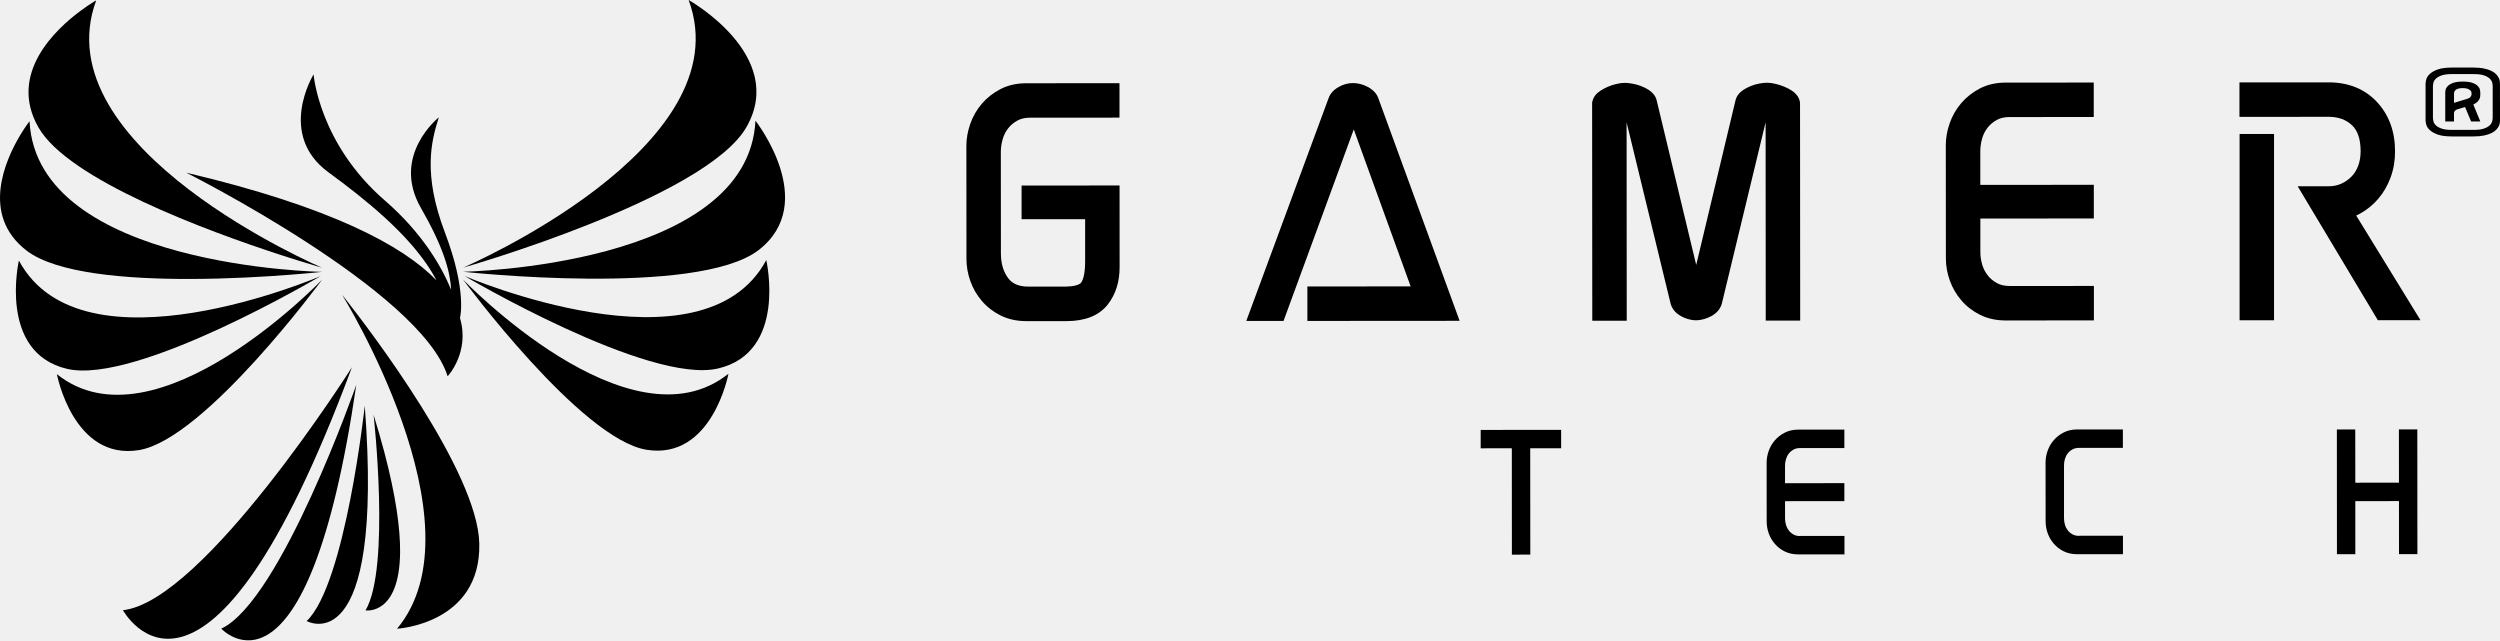
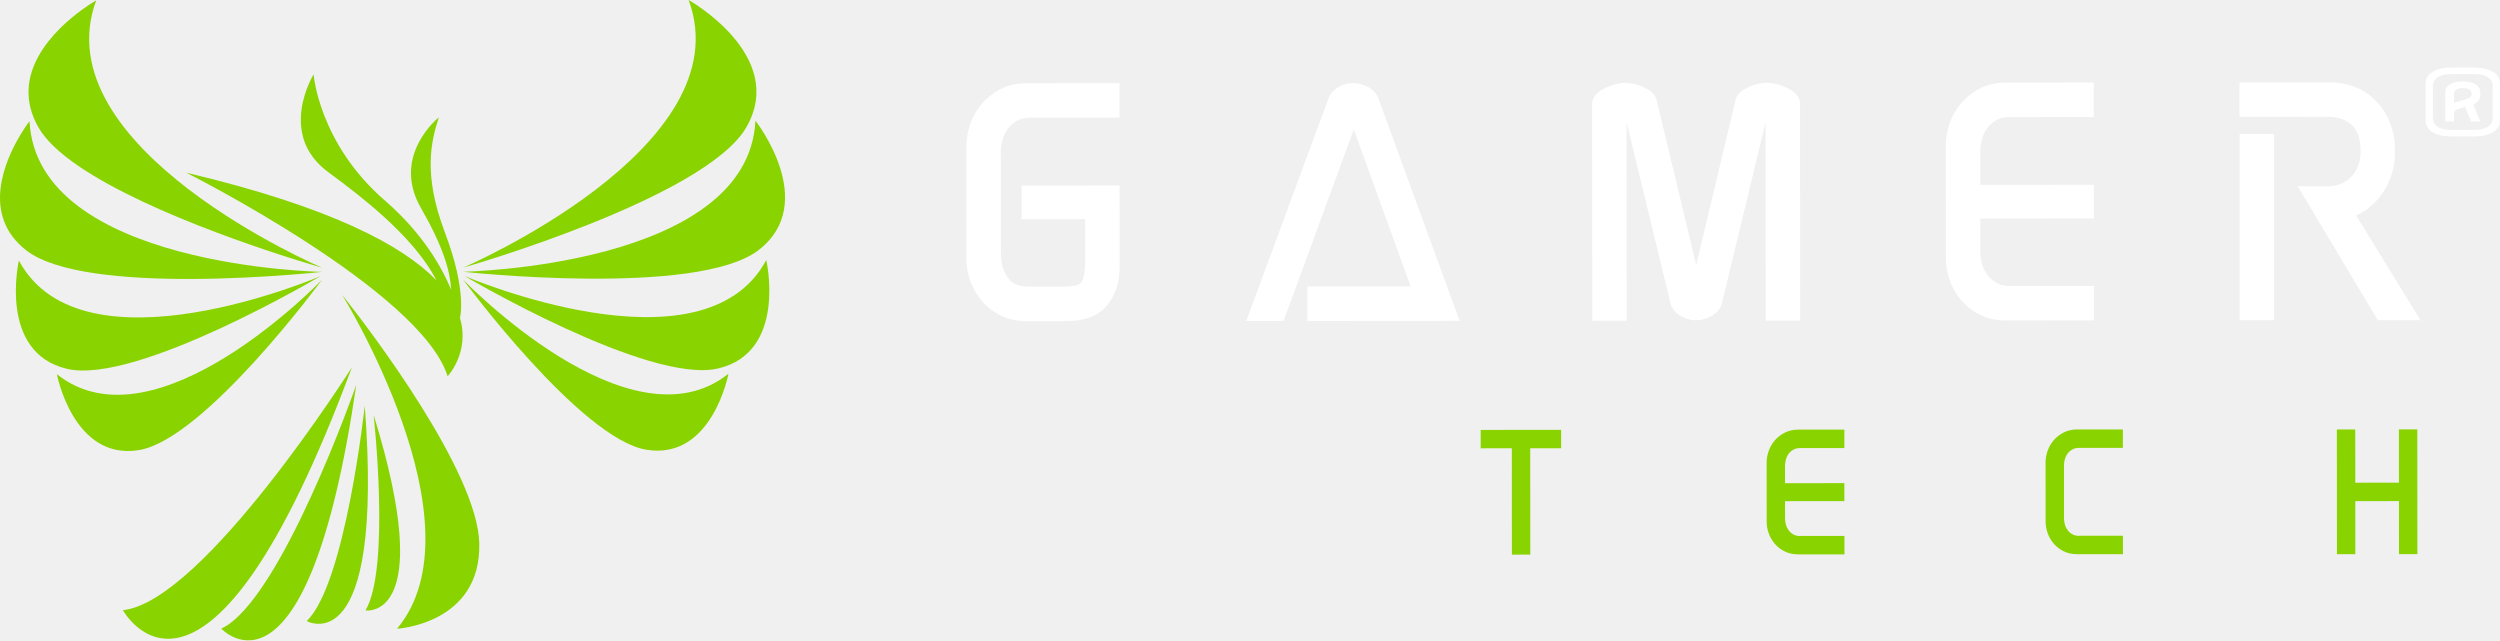
<svg xmlns="http://www.w3.org/2000/svg" id="Capa_2" data-name="Capa 2" viewBox="0 0 954.26 244.42">
  <defs>
-     
+     <style>
+       .cls-1 {
+         fill: #fff;
+       }
+ 
+       .cls-2 {
+         fill: #89d300;
+       }
+     </style>
  </defs>
  <g id="Capa_1-2" data-name="Capa 1">
    <g>
      <g>
        <path class="cls-2" d="M71.08,65.9s89.61,45.08,99.78,77.73c0,0,8.6-9.15,4.71-22.26,0,0,0,0,0,0,0,0,2.83-10.06-5.72-32.56-8.55-22.5-5.21-35.02-2.35-44.02,0,0-18.33,14.55-6.85,34.55,8.58,14.93,11.16,24.1,11.57,31.29-3.61-8.74-10.91-21.61-25.32-34.1-25.19-21.82-27.2-48.14-27.2-48.14,0,0-14.12,22.91,5.69,37.39,7.24,5.3,14.64,11.03,21.32,17.12.02.02.04.04.06.05.53.48,1.05.96,1.56,1.45.04.03.07.07.11.1.5.47,1,.95,1.49,1.42.05.05.1.09.14.14.48.47.96.94,1.43,1.41.06.06.11.11.17.17.46.46.91.92,1.36,1.38.07.07.14.14.21.21.44.45.87.91,1.29,1.36.08.08.15.16.23.25.41.45.82.9,1.23,1.35.08.09.17.18.25.28.39.44.78.89,1.17,1.33.09.1.17.2.26.3.37.44.74.88,1.1,1.32.09.11.18.22.27.33.35.44.7.87,1.04,1.31.09.12.18.23.27.35.34.43.66.87.99,1.3.09.12.18.25.27.37.32.43.63.87.93,1.3.09.13.18.26.27.38.3.43.59.86.87,1.3.09.13.17.27.26.4.28.43.55.86.81,1.29.08.14.17.28.25.42.26.43.51.86.75,1.29.08.14.16.29.24.43.2.37.4.74.6,1.11-12.68-13.14-39.97-27.95-95.53-41.1Z" />
        <path class="cls-2" d="M106.51,97.11c1.17.38,2.28.74,3.35,1.08,1.6.51,3.09.98,4.44,1.4,5.4,1.68,8.66,2.61,8.66,2.61,0,0-107.06-45.72-86.24-102.05,0,0-.23.13-.65.38-.17.1-.36.22-.59.36-1,.62-2.56,1.63-4.4,2.99C21.23,11.1,2.99,28.1,14.65,48.59c11.41,20.06,64.47,39.57,91.86,48.52Z" />
        <path class="cls-2" d="M10.11,95.63c11.34,8.74,38.17,10.92,62.83,10.85,14.32-.04,27.9-.85,37.29-1.57,2.09-.16,3.97-.32,5.6-.46.82-.07,1.57-.14,2.26-.2.35-.03.67-.06.98-.09.62-.06,1.18-.11,1.66-.16,1.44-.14,2.23-.23,2.23-.23,0,0-108.87-1.79-111.69-57.51,0,0-1.53,1.96-3.47,5.18-5.81,9.66-15.24,30.66,2.32,44.19Z" />
        <path class="cls-2" d="M122.36,105.39s-90.95,39.19-115.15-5.94c0,0-8.07,35.14,18.41,41.35,26.48,6.21,96.74-35.41,96.74-35.41Z" />
        <path class="cls-2" d="M53.07,171.8c25.1-4.14,69.89-65.06,69.89-65.06,0,0-63.5,66.24-101.25,36.08,0,0,6.26,33.11,31.36,28.98Z" />
        <path class="cls-2" d="M284.99,48.4c15.5-27.34-22.14-48.4-22.14-48.4,20.9,56.3-86.1,102.17-86.1,102.17,0,0,92.74-26.43,108.24-53.77Z" />
        <path class="cls-2" d="M289.58,95.44c23.38-18.07-1.22-49.37-1.22-49.37-2.75,55.72-111.62,57.66-111.62,57.66,0,0,89.45,9.78,112.84-8.29Z" />
        <path class="cls-2" d="M177.35,105.36s70.32,41.53,96.79,35.28c26.47-6.25,18.35-41.38,18.35-41.38-24.14,45.17-115.14,6.1-115.14,6.1Z" />
        <path class="cls-2" d="M176.75,106.71s44.87,60.86,69.99,64.96c25.11,4.1,31.32-29.02,31.32-29.02-37.72,30.21-101.31-35.94-101.31-35.94Z" />
        <path class="cls-2" d="M134.34,140.18s-56.61,89.44-87.41,92.73c0,0,31.42,57.81,87.41-92.73Z" />
        <path class="cls-2" d="M84.46,239.96s32.74,35.37,51.54-93.07c0,0-28.8,82.46-51.54,93.07Z" />
        <path class="cls-2" d="M139.23,154.86s-7.36,68.12-22.17,82.2c0,0,29.68,16.63,22.17-82.2Z" />
        <path class="cls-2" d="M146.59,172.2c-1.14-4.31-2.47-8.93-3.99-13.87,0,0,6.52,58.42-3.08,74.66,0,0,0,0,0,0h0s0,0,0,0c0,0,13.01,2.09,13.2-22.3.07-8.87-1.56-21.24-6.12-38.49Z" />
        <path class="cls-2" d="M131.5,113.67c-.23-.29-.42-.53-.57-.72-.22-.27-.33-.41-.33-.41,0,0,54.29,87.45,20.96,127.45,0,0,32.05-1.78,31.39-32.54-.59-27.4-41.65-81.27-50.63-92.73-.31-.4-.59-.75-.82-1.05Z" />
      </g>
      <g>
        <path class="cls-1" d="M945.94,38.52c.42-.51.67-1.06.75-1.66v-.11c.03-.09.04-.23.04-.39v-.32s0-.85,0-.85c0-.26-.06-.62-.17-1.07-.11-.45-.39-.9-.84-1.35-.45-.45-1.12-.84-2-1.15-.89-.32-2.12-.48-3.67-.48-1.56,0-2.79.17-3.68.51-.9.32-1.56.72-2,1.16-.45.44-.73.88-.84,1.34-.11.45-.17.8-.17,1.07v.78s0,10.37,0,10.37h3.34s0-3.1,0-3.1v-.04s0-.03,0-.03c0-.34.1-.61.3-.82.19-.22.4-.38.63-.5.27-.14.58-.25.92-.32.2-.05.43-.12.71-.21.22-.07.48-.15.77-.23.29-.09.59-.17.9-.27l2.3,5.52h3.51s-2.67-6.49-2.67-6.49c.83-.38,1.46-.82,1.88-1.34ZM943,36.99c-.21.29-.59.53-1.15.7-.14.05-.29.09-.44.14-.16.04-.31.09-.48.14-.64.19-1.38.42-2.23.68-.85.26-1.51.46-1.99.61v-3.21s0-.32,0-.32c0-.19.03-.41.11-.64.07-.24.21-.46.43-.68.22-.22.55-.4.98-.55.43-.15,1.01-.23,1.74-.23.66,0,1.2.05,1.63.17.41.12.75.27,1.02.45.26.18.45.37.57.57.11.2.18.4.2.59v.75c-.05.26-.19.55-.39.84Z" />
        <path class="cls-1" d="M954.25,38.93v-6.98c0-.26-.03-.59-.08-1-.06-.4-.2-.83-.42-1.28-.23-.45-.56-.91-1-1.37-.45-.47-1.05-.88-1.8-1.25-.75-.37-1.69-.67-2.8-.9-1.12-.24-2.47-.36-4.06-.36h-2.63s-1.41,0-1.41,0h-.84s-3.21,0-3.21,0c-2.37,0-4.23.25-5.58.75-1.35.5-2.37,1.09-3.05,1.77-.68.67-1.1,1.36-1.27,2.04-.17.7-.25,1.23-.25,1.61v6.84s0,.29,0,.29v6.84c0,.38.08.91.26,1.6.16.69.59,1.38,1.27,2.05.69.68,1.7,1.26,3.05,1.76,1.35.5,3.21.74,5.58.74h1.96s2.13,0,2.13,0h1.8s2.22,0,2.22,0c1.59,0,2.94-.12,4.06-.36,1.11-.24,2.04-.54,2.8-.91.75-.37,1.35-.79,1.8-1.25.44-.47.77-.92,1-1.37.22-.45.36-.88.42-1.29.05-.4.07-.73.07-.99v-6.98ZM951.3,46.21c-.11.53-.4,1.05-.88,1.55-.47.5-1.2.92-2.17,1.28-.97.36-2.32.54-4.05.54h-4.21s-4.06,0-4.06,0c-1.73,0-3.08-.17-4.05-.53-.97-.35-1.7-.78-2.17-1.28-.48-.5-.77-1.02-.88-1.55-.11-.53-.17-.97-.17-1.3v-.36s0-5.34,0-5.34v-.57s0-5.34,0-5.34v-.36c0-.33.06-.76.17-1.3.11-.54.4-1.05.88-1.55.47-.5,1.2-.93,2.17-1.28.97-.36,2.32-.54,4.05-.54h4.22s4.05,0,4.05,0c1.73,0,3.09.17,4.05.53.98.35,1.7.78,2.18,1.28.48.5.77,1.01.88,1.55.11.54.16.97.16,1.3v.36s0,5.59,0,5.59v.07s0,5.59,0,5.59v.36c0,.33-.05.77-.16,1.3Z" />
        <path class="cls-1" d="M389.94,70.83v12.85s24.26-.02,24.26-.02v16.07c.01,5.43-1.04,7.48-1.5,8.11-.65.91-2.81,1.49-5.76,1.56h-14.45c-3.46-.01-6-1.02-7.61-3.15-1.9-2.52-2.83-5.64-2.83-9.55l-.03-38.74c0-1.6.25-3.25.73-4.91.44-1.52,1.15-2.9,2.11-4.12.92-1.18,2.11-2.16,3.54-2.94,1.32-.72,2.89-1.06,4.8-1.07l34.11-.02v-13.15s-35.64.03-35.64.03c-3.67,0-6.99.77-9.87,2.27-2.74,1.43-5.11,3.3-7.04,5.56-1.94,2.26-3.43,4.86-4.42,7.72-.98,2.81-1.47,5.62-1.47,8.35l.03,43.17c0,2.85.5,5.69,1.49,8.45,1,2.81,2.49,5.37,4.42,7.61,1.96,2.28,4.36,4.13,7.13,5.51,2.81,1.4,6.05,2.13,9.62,2.15.06,0,.12,0,.18,0h15.41c7.13-.02,12.4-2.14,15.68-6.33,3.01-3.85,4.54-8.64,4.53-14.23l-.02-31.21-37.4.02Z" />
        <path class="cls-1" d="M521.98,33.12h0c-3.68-1.91-7.6-1.88-11.04.09-2.57,1.47-3.58,3.36-3.95,4.63l-31.28,84.67h14.22s26.81-73.11,26.81-73.11l21.71,59.92-39.42.03v13.15s58.11-.04,58.11-.04l-30.88-84.56c-.58-1.99-2.03-3.6-4.28-4.78Z" />
        <path class="cls-1" d="M686.95,38.51c-.38-1.53-1.38-2.84-2.96-3.89-.84-.56-1.85-1.08-2.99-1.56-1.08-.44-2.18-.8-3.28-1.05-2.28-.53-3.84-.56-6.21-.11-1.1.21-2.18.52-3.21.93-1.04.42-2.02.93-2.89,1.51-1.58,1.06-2.57,2.38-2.95,3.92l-15.01,62.87-15.11-62.89c-.38-1.53-1.38-2.83-2.95-3.88-.89-.59-1.91-1.11-3.05-1.54-1.06-.4-2.18-.7-3.32-.9-1.14-.2-2.11-.3-2.84-.29-.96,0-2.03.14-3.26.43-1.13.27-2.23.64-3.29,1.1-1.04.46-2,.97-2.84,1.53-1.57,1.05-2.56,2.36-2.93,3.88l-.14.54.06,83.32h13.15s-.05-75.72-.05-75.72l16.77,69.07c.36,1.43,1.35,3.45,4.04,4.92,1.56.86,3.24,1.38,4.99,1.53l.25.02,1.17-.02c1.71-.16,3.38-.66,4.97-1.49,2.8-1.47,3.83-3.53,4.2-5l16.67-69.06.05,75.7h13.15s-.06-83.22-.06-83.22l-.14-.65Z" />
        <path class="cls-1" d="M767.11,109.16h-.11c-1.85-.01-3.39-.36-4.69-1.06-1.43-.77-2.63-1.76-3.55-2.94-.98-1.24-1.67-2.57-2.12-4.07-.48-1.6-.73-3.22-.73-4.8v-12.87s43.31-.03,43.31-.03v-12.85s-43.33.03-43.33.03v-12.87c0-1.6.24-3.25.72-4.91.44-1.52,1.15-2.9,2.11-4.12.92-1.18,2.11-2.16,3.54-2.93,1.33-.72,2.9-1.06,4.8-1.06l32.13-.02v-13.15s-33.66.02-33.66.02c-3.67,0-6.99.77-9.87,2.27-2.74,1.43-5.11,3.3-7.04,5.56-1.94,2.25-3.43,4.85-4.43,7.72-.97,2.8-1.47,5.61-1.47,8.35l.03,43.17c0,2.85.5,5.7,1.49,8.45,1,2.81,2.49,5.37,4.42,7.61,1.96,2.28,4.36,4.13,7.13,5.51,2.81,1.4,6.04,2.13,9.62,2.15.06,0,.12,0,.19,0l33.65-.02v-13.15s-32.13.02-32.13.02Z" />
        <rect class="cls-1" x="854.86" y="51.14" width="13.15" height="71.11" />
        <path class="cls-1" d="M901.01,81.45c2.53-1.42,4.81-3.3,6.77-5.57,1.97-2.28,3.55-5,4.7-8.09,1.15-3.09,1.73-6.47,1.72-10.04,0-7.55-2.31-13.86-6.86-18.77-4.64-5.01-10.88-7.55-18.57-7.54l-33.96.02v13.15s33.97-.02,33.97-.02c.05,0,.09,0,.14,0,3.66.02,6.55,1.07,8.83,3.2,2.22,2.08,3.3,5.34,3.31,9.97,0,1.99-.31,3.84-.93,5.52-.6,1.61-1.42,2.95-2.52,4.08-1.11,1.15-2.44,2.08-3.94,2.76-1.46.66-3.05.98-4.86.98h-11.78s30.6,51.12,30.6,51.12h16.28s-24.54-39.94-24.54-39.94c.55-.25,1.1-.53,1.64-.83Z" />
      </g>
      <g>
        <polygon class="cls-2" points="595.89 164.08 565.18 164.1 565.18 171.12 577.07 171.11 577.09 211.71 584.12 211.7 584.09 171.11 595.89 171.1 595.89 164.08" />
        <path class="cls-2" d="M687.16,204.62c-.98,0-1.79-.18-2.48-.55-.75-.4-1.35-.9-1.84-1.52-.5-.63-.87-1.34-1.1-2.1-.25-.84-.38-1.68-.38-2.49v-6.66s22.64-.02,22.64-.02v-6.86s-22.65.02-22.65.02v-6.66c0-.83.12-1.68.38-2.55.23-.78.59-1.5,1.09-2.13.49-.62,1.09-1.12,1.84-1.52.68-.37,1.49-.55,2.47-.55h16.87s0-7.04,0-7.04h-17.67c-1.93.01-3.68.42-5.19,1.21-1.44.75-2.69,1.74-3.71,2.92-1.02,1.19-1.8,2.55-2.33,4.06-.51,1.47-.77,2.95-.77,4.39l.02,22.57c0,1.5.27,3,.78,4.44.52,1.47,1.3,2.82,2.33,4,1.03,1.2,2.29,2.18,3.75,2.9,1.48.74,3.18,1.12,5.06,1.13.03,0,.07,0,.1,0h17.67s0-7.04,0-7.04h-16.87Z" />
        <path class="cls-2" d="M793.63,204.55c-1-.02-1.79-.18-2.47-.55-.75-.4-1.35-.9-1.84-1.52-.5-.63-.87-1.33-1.1-2.1-.25-.84-.38-1.67-.38-2.49v-20.18c-.02-.83.11-1.68.36-2.55.23-.78.59-1.5,1.09-2.13.49-.62,1.09-1.12,1.84-1.52.68-.37,1.49-.55,2.47-.55h16.71s0-7.04,0-7.04h-17.51c-1.93.01-3.68.42-5.19,1.21-1.44.75-2.69,1.74-3.71,2.92-1.02,1.19-1.8,2.55-2.33,4.06-.51,1.47-.77,2.95-.77,4.39l.02,22.57c0,1.5.27,3,.78,4.44.52,1.47,1.31,2.82,2.32,4,1.03,1.2,2.3,2.18,3.75,2.9,1.48.74,3.18,1.12,5.06,1.13.03,0,.07,0,.1,0h17.51s0-7.04,0-7.04h-16.71Z" />
        <polygon class="cls-2" points="922.7 163.9 915.67 163.91 915.69 184.24 899.03 184.25 899.01 163.92 891.99 163.92 892.02 211.54 899.04 211.54 899.03 191.28 915.69 191.27 915.71 211.52 922.73 211.52 922.7 163.9" />
      </g>
    </g>
  </g>
</svg>
